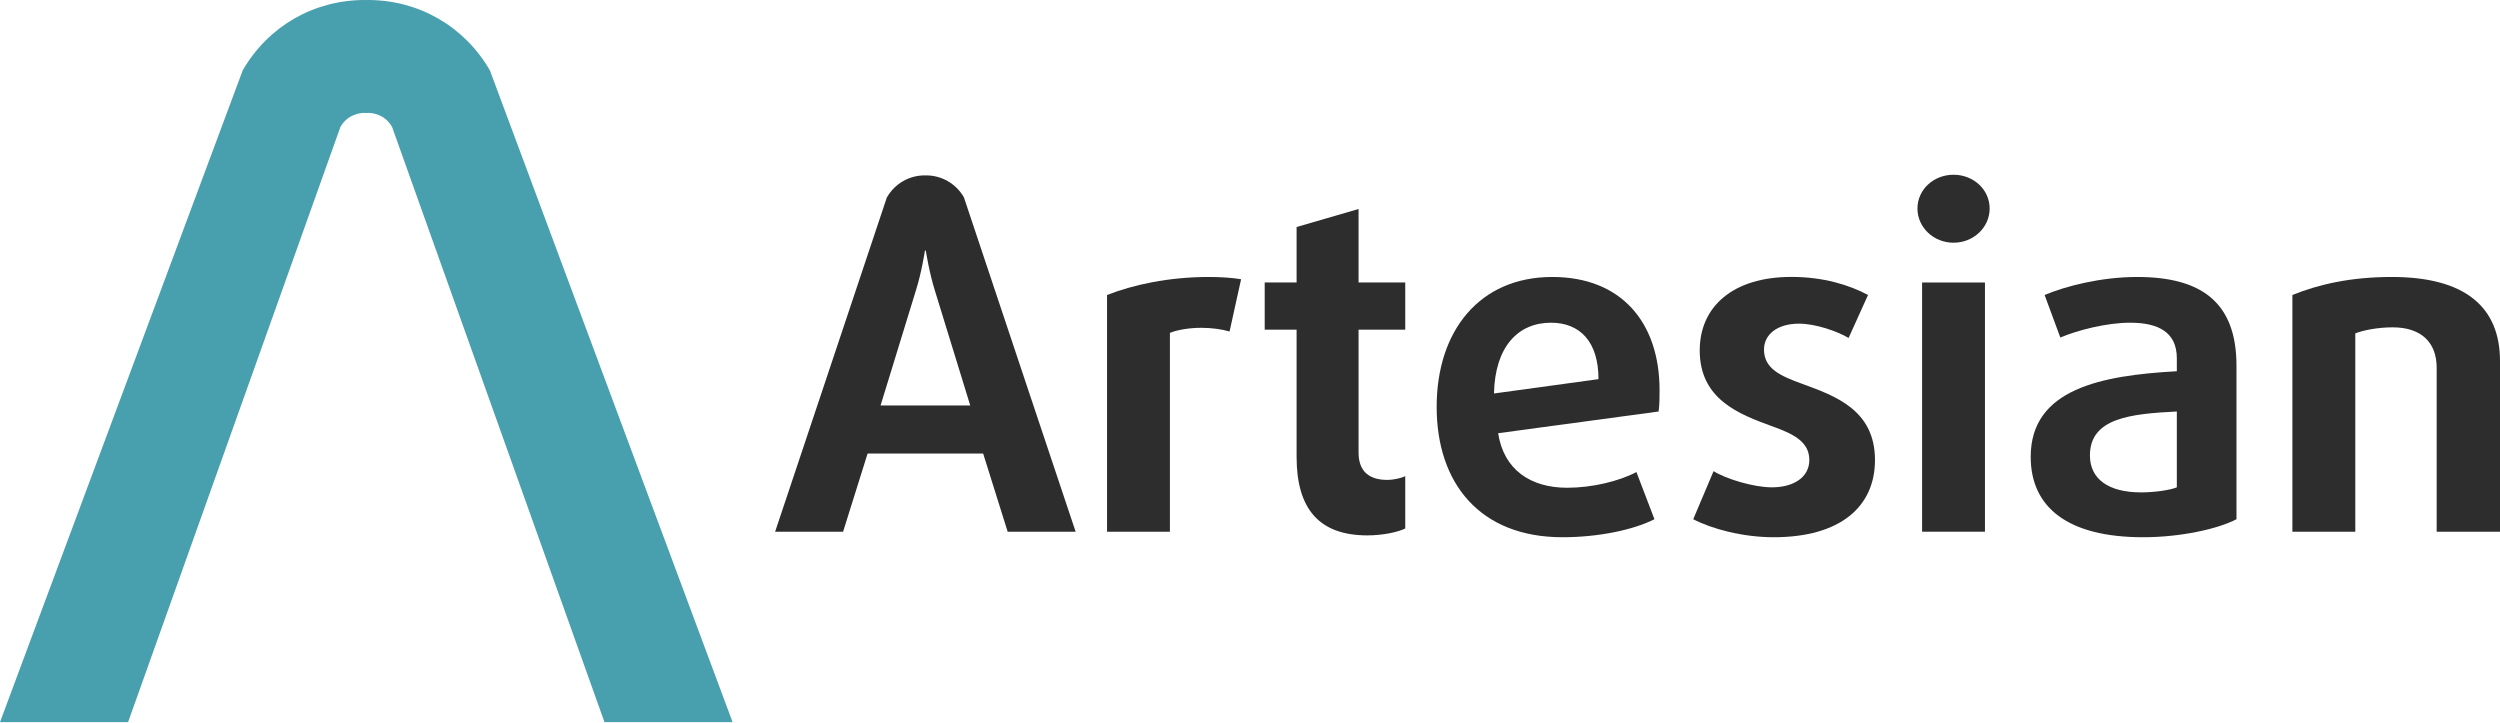
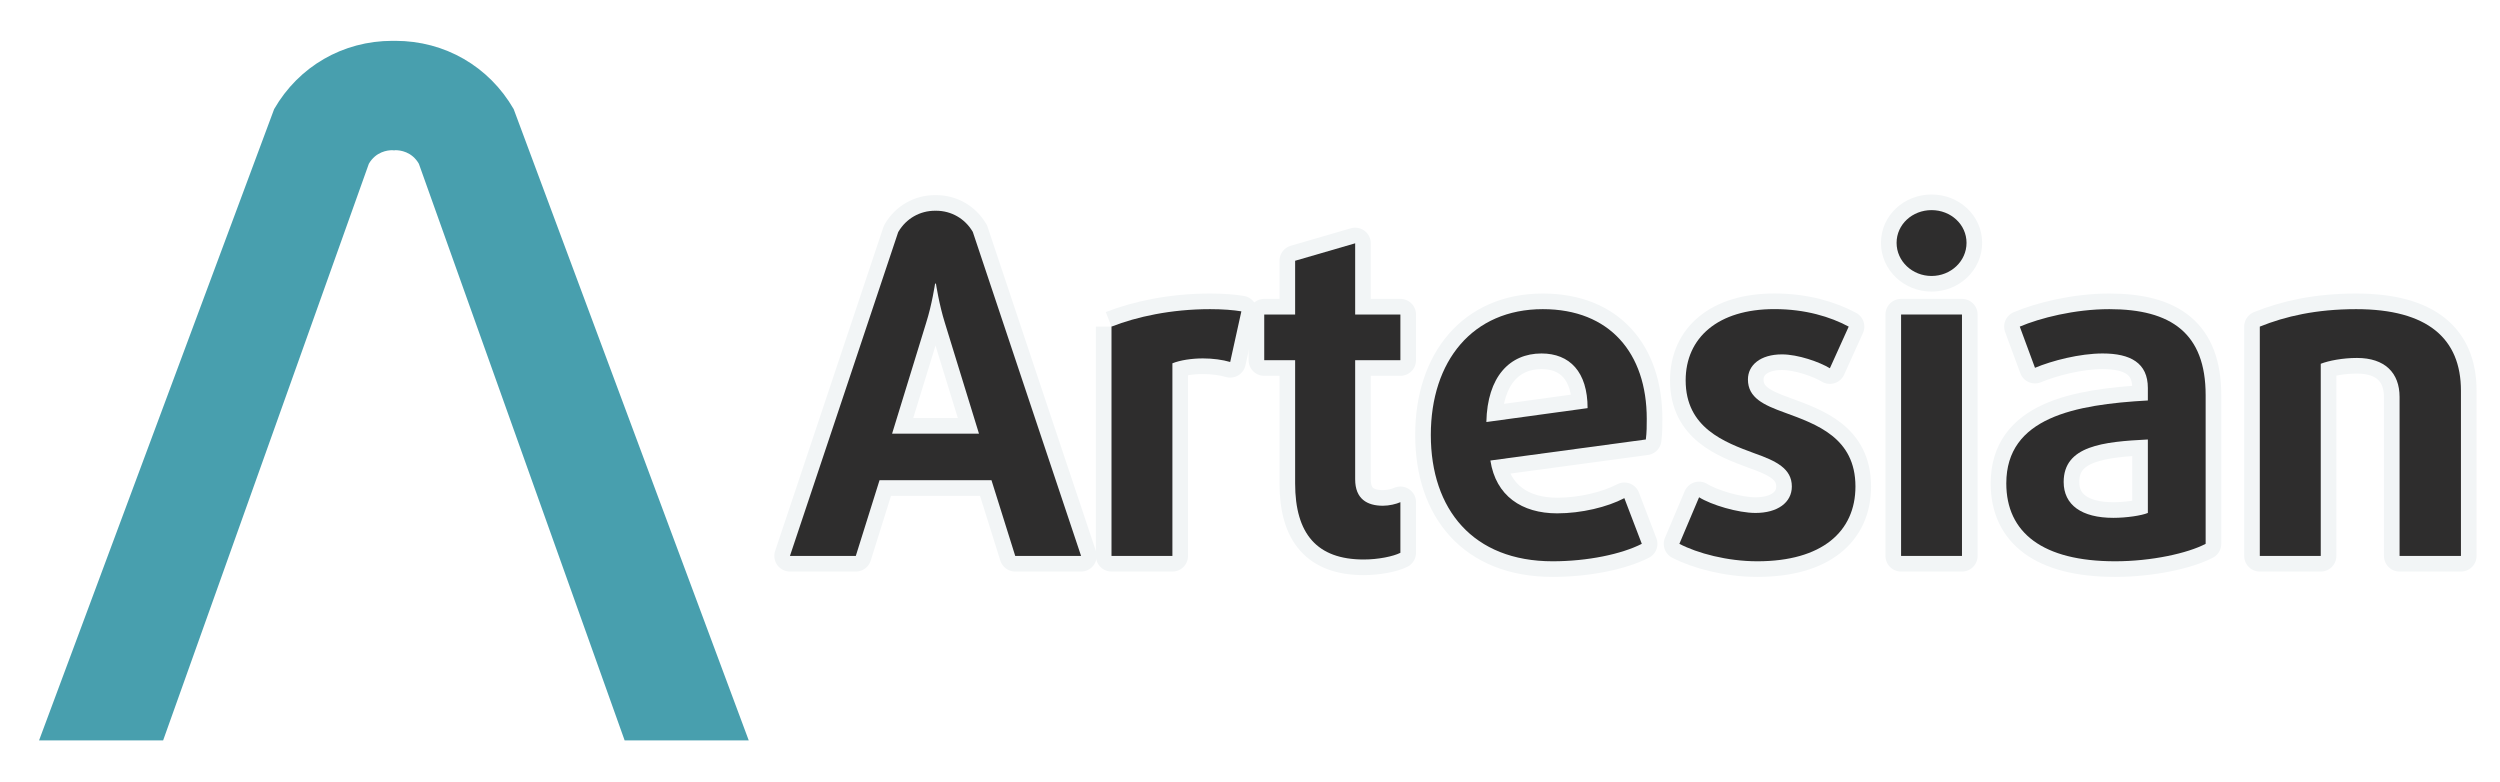
- <svg xmlns="http://www.w3.org/2000/svg" width="185.32" height="53.531" viewBox="328.23 270.516 185.32 53.531">
-   <path fill-rule="nonzero" fill="rgb(28.098%, 62.448%, 68.19%)" fill-opacity="1" d="M 364.547 275.738 C 362.656 272.465 359.273 270.516 355.496 270.516 C 355.457 270.516 355.422 270.52 355.383 270.52 C 355.344 270.52 355.305 270.516 355.266 270.516 C 351.492 270.516 348.105 272.465 346.219 275.738 L 328.23 324.047 L 337.723 324.047 L 353.465 279.922 C 354.008 278.988 354.906 278.883 355.266 278.883 C 355.273 278.883 355.289 278.887 355.301 278.887 L 355.301 278.895 C 355.328 278.895 355.355 278.895 355.383 278.891 C 355.41 278.895 355.434 278.895 355.461 278.895 L 355.461 278.887 C 355.473 278.887 355.488 278.883 355.496 278.883 C 355.859 278.883 356.754 278.988 357.293 279.922 L 373.039 324.047 L 382.535 324.047 Z M 364.547 275.738 " />
-   <path fill-rule="nonzero" fill="rgb(18.085%, 17.583%, 17.656%)" fill-opacity="1" d="M 393.504 300.574 L 396.105 292.109 C 396.555 290.703 396.793 289.094 396.793 289.094 L 396.859 289.094 C 396.859 289.094 397.102 290.703 397.547 292.109 L 400.152 300.574 Z M 404.719 300.223 L 399.676 285.125 C 399.672 285.121 399.672 285.121 399.668 285.117 C 399.074 284.113 398.031 283.516 396.867 283.516 C 396.855 283.516 396.844 283.52 396.828 283.52 C 396.816 283.52 396.809 283.516 396.793 283.516 C 395.629 283.516 394.586 284.113 393.992 285.117 C 393.988 285.125 393.98 285.133 393.973 285.145 L 388.934 300.223 L 385.688 309.93 L 390.727 309.93 L 392.543 304.137 L 401.109 304.137 L 402.926 309.93 L 407.965 309.93 Z M 404.719 300.223 " />
-   <path fill-rule="nonzero" fill="rgb(18.085%, 17.583%, 17.656%)" fill-opacity="1" d="M 410.293 292.383 L 410.293 309.93 L 414.953 309.93 L 414.953 295.191 C 415.539 294.953 416.43 294.816 417.285 294.816 C 418.039 294.816 418.793 294.918 419.375 295.09 L 420.23 291.215 C 419.617 291.113 418.793 291.047 417.832 291.047 C 414.852 291.047 412.215 291.629 410.293 292.383 " />
-   <path fill-rule="nonzero" fill="rgb(18.085%, 17.583%, 17.656%)" fill-opacity="1" d="M 428.938 286.008 L 424.344 287.344 L 424.344 291.457 L 421.98 291.457 L 421.98 294.953 L 424.344 294.953 L 424.344 304.379 C 424.344 308.25 426.023 310.203 429.59 310.203 C 430.719 310.203 431.852 309.965 432.398 309.691 L 432.398 305.816 C 432.09 305.957 431.543 306.09 431.062 306.09 C 429.863 306.09 428.938 305.578 428.938 304.07 L 428.938 294.953 L 432.398 294.953 L 432.398 291.457 L 428.938 291.457 Z M 428.938 286.008 " />
-   <path fill-rule="nonzero" fill="rgb(18.085%, 17.583%, 17.656%)" fill-opacity="1" d="M 438.977 299.684 C 439.047 296.219 440.762 294.438 443.195 294.438 C 445.352 294.438 446.723 295.844 446.723 298.621 Z M 443.297 291.047 C 437.914 291.047 434.727 295.023 434.727 300.676 C 434.727 306.363 437.949 310.34 444.051 310.34 C 446.723 310.34 449.328 309.793 450.871 309.004 L 449.535 305.508 C 448.234 306.195 446.242 306.672 444.395 306.672 C 441.688 306.672 439.699 305.336 439.285 302.629 L 451.18 301.02 C 451.25 300.469 451.25 299.957 451.25 299.441 C 451.25 294.406 448.406 291.047 443.297 291.047 " />
-   <path fill-rule="nonzero" fill="rgb(18.085%, 17.583%, 17.656%)" fill-opacity="1" d="M 461.801 298.961 C 460.191 298.379 458.992 297.832 458.992 296.426 C 458.992 295.328 459.949 294.508 461.594 294.508 C 462.828 294.508 464.473 295.09 465.262 295.57 L 466.703 292.383 C 465.297 291.629 463.379 291.043 461.016 291.043 C 456.695 291.043 454.227 293.238 454.227 296.496 C 454.227 300.129 457.176 301.223 459.504 302.082 C 461.152 302.664 462.352 303.246 462.352 304.617 C 462.352 305.852 461.25 306.641 459.574 306.641 C 458.234 306.641 456.18 306.023 455.254 305.441 L 453.746 309.004 C 455.117 309.723 457.414 310.34 459.711 310.34 C 464.645 310.34 467.219 308.078 467.219 304.617 C 467.219 300.883 464.238 299.855 461.801 298.961 " />
-   <path fill-rule="nonzero" fill="rgb(18.085%, 17.583%, 17.656%)" fill-opacity="1" d="M 473.043 283.469 C 471.57 283.469 470.367 284.566 470.367 285.973 C 470.367 287.379 471.57 288.508 473.043 288.508 C 474.516 288.508 475.719 287.379 475.719 285.973 C 475.719 284.566 474.516 283.469 473.043 283.469 " />
-   <path fill-rule="nonzero" fill="rgb(18.085%, 17.583%, 17.656%)" fill-opacity="1" d="M 470.711 309.93 L 475.371 309.93 L 475.371 291.457 L 470.711 291.457 Z M 470.711 309.93 " />
-   <path fill-rule="nonzero" fill="rgb(18.085%, 17.583%, 17.656%)" fill-opacity="1" d="M 489.594 306.641 C 489.113 306.844 487.949 307.016 486.953 307.016 C 484.52 307.016 483.152 306.023 483.152 304.273 C 483.152 301.5 486.168 301.191 489.594 301.02 Z M 486.648 291.047 C 483.973 291.047 481.336 291.73 479.793 292.383 L 480.957 295.535 C 482.258 294.988 484.387 294.438 486.133 294.438 C 488.258 294.438 489.594 295.16 489.594 297.078 L 489.594 298.035 C 484.008 298.344 478.762 299.34 478.762 304.379 C 478.762 308.148 481.539 310.34 487.094 310.34 C 489.867 310.34 492.645 309.727 494.016 309.004 L 494.016 297.625 C 494.016 292.895 491.379 291.047 486.648 291.047 " />
-   <path fill-rule="nonzero" fill="rgb(18.085%, 17.583%, 17.656%)" fill-opacity="1" d="M 505.531 291.047 C 502.48 291.047 500.113 291.594 498.16 292.383 L 498.16 309.93 L 502.824 309.93 L 502.824 295.227 C 503.438 294.988 504.504 294.781 505.598 294.781 C 507.723 294.781 508.855 295.914 508.855 297.766 L 508.855 309.93 L 513.551 309.93 L 513.551 297.285 C 513.551 293.309 511.012 291.047 505.531 291.047 " />
+ <svg xmlns="http://www.w3.org/2000/svg" width="64" height="20" viewBox="0 0 64 20">
+   <g transform="translate(1 1.045403) scale(0.3345559) translate(-328.2305 -270.5156)">
+     <path stroke="#F2F5F6" stroke-width="2.391" stroke-linejoin="round" fill-rule="nonzero" fill="rgb(18.085%, 17.583%, 17.656%)" fill-opacity="1" d="M 393.504 300.574 L 396.105 292.109 C 396.555 290.703 396.793 289.094 396.793 289.094 L 396.859 289.094 C 396.859 289.094 397.102 290.703 397.547 292.109 L 400.152 300.574 Z M 404.719 300.223 L 399.676 285.125 C 399.672 285.121 399.672 285.121 399.668 285.117 C 399.074 284.113 398.031 283.516 396.867 283.516 C 396.855 283.516 396.844 283.52 396.828 283.52 C 396.816 283.52 396.809 283.516 396.793 283.516 C 395.629 283.516 394.586 284.113 393.992 285.117 C 393.988 285.125 393.98 285.133 393.973 285.145 L 388.934 300.223 L 385.688 309.93 L 390.727 309.93 L 392.543 304.137 L 401.109 304.137 L 402.926 309.93 L 407.965 309.93 Z M 404.719 300.223 " />
+     <path stroke="#F2F5F6" stroke-width="2.391" stroke-linejoin="round" fill-rule="nonzero" fill="rgb(18.085%, 17.583%, 17.656%)" fill-opacity="1" d="M 410.293 292.383 L 410.293 309.93 L 414.953 309.93 L 414.953 295.191 C 415.539 294.953 416.43 294.816 417.285 294.816 C 418.039 294.816 418.793 294.918 419.375 295.09 L 420.23 291.215 C 419.617 291.113 418.793 291.047 417.832 291.047 C 414.852 291.047 412.215 291.629 410.293 292.383 " />
+     <path stroke="#F2F5F6" stroke-width="2.391" stroke-linejoin="round" fill-rule="nonzero" fill="rgb(18.085%, 17.583%, 17.656%)" fill-opacity="1" d="M 428.938 286.008 L 424.344 287.344 L 424.344 291.457 L 421.98 291.457 L 421.98 294.953 L 424.344 294.953 L 424.344 304.379 C 424.344 308.25 426.023 310.203 429.59 310.203 C 430.719 310.203 431.852 309.965 432.398 309.691 L 432.398 305.816 C 432.09 305.957 431.543 306.09 431.062 306.09 C 429.863 306.09 428.938 305.578 428.938 304.07 L 428.938 294.953 L 432.398 294.953 L 432.398 291.457 L 428.938 291.457 Z M 428.938 286.008 " />
+     <path stroke="#F2F5F6" stroke-width="2.391" stroke-linejoin="round" fill-rule="nonzero" fill="rgb(18.085%, 17.583%, 17.656%)" fill-opacity="1" d="M 438.977 299.684 C 439.047 296.219 440.762 294.438 443.195 294.438 C 445.352 294.438 446.723 295.844 446.723 298.621 Z M 443.297 291.047 C 437.914 291.047 434.727 295.023 434.727 300.676 C 434.727 306.363 437.949 310.34 444.051 310.34 C 446.723 310.34 449.328 309.793 450.871 309.004 L 449.535 305.508 C 448.234 306.195 446.242 306.672 444.395 306.672 C 441.688 306.672 439.699 305.336 439.285 302.629 L 451.18 301.02 C 451.25 300.469 451.25 299.957 451.25 299.441 C 451.25 294.406 448.406 291.047 443.297 291.047 " />
+     <path stroke="#F2F5F6" stroke-width="2.391" stroke-linejoin="round" fill-rule="nonzero" fill="rgb(18.085%, 17.583%, 17.656%)" fill-opacity="1" d="M 461.801 298.961 C 460.191 298.379 458.992 297.832 458.992 296.426 C 458.992 295.328 459.949 294.508 461.594 294.508 C 462.828 294.508 464.473 295.09 465.262 295.57 L 466.703 292.383 C 465.297 291.629 463.379 291.043 461.016 291.043 C 456.695 291.043 454.227 293.238 454.227 296.496 C 454.227 300.129 457.176 301.223 459.504 302.082 C 461.152 302.664 462.352 303.246 462.352 304.617 C 462.352 305.852 461.25 306.641 459.574 306.641 C 458.234 306.641 456.18 306.023 455.254 305.441 L 453.746 309.004 C 455.117 309.723 457.414 310.34 459.711 310.34 C 464.645 310.34 467.219 308.078 467.219 304.617 C 467.219 300.883 464.238 299.855 461.801 298.961 " />
+     <path stroke="#F2F5F6" stroke-width="2.391" stroke-linejoin="round" fill-rule="nonzero" fill="rgb(18.085%, 17.583%, 17.656%)" fill-opacity="1" d="M 473.043 283.469 C 471.57 283.469 470.367 284.566 470.367 285.973 C 470.367 287.379 471.57 288.508 473.043 288.508 C 474.516 288.508 475.719 287.379 475.719 285.973 C 475.719 284.566 474.516 283.469 473.043 283.469 " />
+     <path stroke="#F2F5F6" stroke-width="2.391" stroke-linejoin="round" fill-rule="nonzero" fill="rgb(18.085%, 17.583%, 17.656%)" fill-opacity="1" d="M 470.711 309.93 L 475.371 309.93 L 475.371 291.457 L 470.711 291.457 Z M 470.711 309.93 " />
+     <path stroke="#F2F5F6" stroke-width="2.391" stroke-linejoin="round" fill-rule="nonzero" fill="rgb(18.085%, 17.583%, 17.656%)" fill-opacity="1" d="M 489.594 306.641 C 489.113 306.844 487.949 307.016 486.953 307.016 C 484.52 307.016 483.152 306.023 483.152 304.273 C 483.152 301.5 486.168 301.191 489.594 301.02 Z M 486.648 291.047 C 483.973 291.047 481.336 291.73 479.793 292.383 L 480.957 295.535 C 482.258 294.988 484.387 294.438 486.133 294.438 C 488.258 294.438 489.594 295.16 489.594 297.078 L 489.594 298.035 C 484.008 298.344 478.762 299.34 478.762 304.379 C 478.762 308.148 481.539 310.34 487.094 310.34 C 489.867 310.34 492.645 309.727 494.016 309.004 L 494.016 297.625 C 494.016 292.895 491.379 291.047 486.648 291.047 " />
+     <path stroke="#F2F5F6" stroke-width="2.391" stroke-linejoin="round" fill-rule="nonzero" fill="rgb(18.085%, 17.583%, 17.656%)" fill-opacity="1" d="M 505.531 291.047 C 502.48 291.047 500.113 291.594 498.16 292.383 L 498.16 309.93 L 502.824 309.93 L 502.824 295.227 C 503.438 294.988 504.504 294.781 505.598 294.781 C 507.723 294.781 508.855 295.914 508.855 297.766 L 508.855 309.93 L 513.551 309.93 L 513.551 297.285 C 513.551 293.309 511.012 291.047 505.531 291.047 " />
+     <path fill-rule="nonzero" fill="rgb(28.098%, 62.448%, 68.19%)" fill-opacity="1" d="M 364.547 275.738 C 362.656 272.465 359.273 270.516 355.496 270.516 C 355.457 270.516 355.422 270.52 355.383 270.52 C 355.344 270.52 355.305 270.516 355.266 270.516 C 351.492 270.516 348.105 272.465 346.219 275.738 L 328.23 324.047 L 337.723 324.047 L 353.465 279.922 C 354.008 278.988 354.906 278.883 355.266 278.883 C 355.273 278.883 355.289 278.887 355.301 278.887 L 355.301 278.895 C 355.328 278.895 355.355 278.895 355.383 278.891 C 355.41 278.895 355.434 278.895 355.461 278.895 L 355.461 278.887 C 355.473 278.887 355.488 278.883 355.496 278.883 C 355.859 278.883 356.754 278.988 357.293 279.922 L 373.039 324.047 L 382.535 324.047 Z M 364.547 275.738 " />
+     <path fill-rule="nonzero" fill="rgb(18.085%, 17.583%, 17.656%)" fill-opacity="1" d="M 393.504 300.574 L 396.105 292.109 C 396.555 290.703 396.793 289.094 396.793 289.094 L 396.859 289.094 C 396.859 289.094 397.102 290.703 397.547 292.109 L 400.152 300.574 Z M 404.719 300.223 L 399.676 285.125 C 399.672 285.121 399.672 285.121 399.668 285.117 C 399.074 284.113 398.031 283.516 396.867 283.516 C 396.855 283.516 396.844 283.52 396.828 283.52 C 396.816 283.52 396.809 283.516 396.793 283.516 C 395.629 283.516 394.586 284.113 393.992 285.117 C 393.988 285.125 393.98 285.133 393.973 285.145 L 388.934 300.223 L 385.688 309.93 L 390.727 309.93 L 392.543 304.137 L 401.109 304.137 L 402.926 309.93 L 407.965 309.93 Z M 404.719 300.223 " />
+     <path fill-rule="nonzero" fill="rgb(18.085%, 17.583%, 17.656%)" fill-opacity="1" d="M 410.293 292.383 L 410.293 309.93 L 414.953 309.93 L 414.953 295.191 C 415.539 294.953 416.43 294.816 417.285 294.816 C 418.039 294.816 418.793 294.918 419.375 295.09 L 420.23 291.215 C 419.617 291.113 418.793 291.047 417.832 291.047 C 414.852 291.047 412.215 291.629 410.293 292.383 " />
+     <path fill-rule="nonzero" fill="rgb(18.085%, 17.583%, 17.656%)" fill-opacity="1" d="M 428.938 286.008 L 424.344 287.344 L 424.344 291.457 L 421.98 291.457 L 421.98 294.953 L 424.344 294.953 L 424.344 304.379 C 424.344 308.25 426.023 310.203 429.59 310.203 C 430.719 310.203 431.852 309.965 432.398 309.691 L 432.398 305.816 C 432.09 305.957 431.543 306.09 431.062 306.09 C 429.863 306.09 428.938 305.578 428.938 304.07 L 428.938 294.953 L 432.398 294.953 L 432.398 291.457 L 428.938 291.457 Z M 428.938 286.008 " />
+     <path fill-rule="nonzero" fill="rgb(18.085%, 17.583%, 17.656%)" fill-opacity="1" d="M 438.977 299.684 C 439.047 296.219 440.762 294.438 443.195 294.438 C 445.352 294.438 446.723 295.844 446.723 298.621 Z M 443.297 291.047 C 437.914 291.047 434.727 295.023 434.727 300.676 C 434.727 306.363 437.949 310.34 444.051 310.34 C 446.723 310.34 449.328 309.793 450.871 309.004 L 449.535 305.508 C 448.234 306.195 446.242 306.672 444.395 306.672 C 441.688 306.672 439.699 305.336 439.285 302.629 L 451.18 301.02 C 451.25 300.469 451.25 299.957 451.25 299.441 C 451.25 294.406 448.406 291.047 443.297 291.047 " />
+     <path fill-rule="nonzero" fill="rgb(18.085%, 17.583%, 17.656%)" fill-opacity="1" d="M 461.801 298.961 C 460.191 298.379 458.992 297.832 458.992 296.426 C 458.992 295.328 459.949 294.508 461.594 294.508 C 462.828 294.508 464.473 295.09 465.262 295.57 L 466.703 292.383 C 465.297 291.629 463.379 291.043 461.016 291.043 C 456.695 291.043 454.227 293.238 454.227 296.496 C 454.227 300.129 457.176 301.223 459.504 302.082 C 461.152 302.664 462.352 303.246 462.352 304.617 C 462.352 305.852 461.25 306.641 459.574 306.641 C 458.234 306.641 456.18 306.023 455.254 305.441 L 453.746 309.004 C 455.117 309.723 457.414 310.34 459.711 310.34 C 464.645 310.34 467.219 308.078 467.219 304.617 C 467.219 300.883 464.238 299.855 461.801 298.961 " />
+     <path fill-rule="nonzero" fill="rgb(18.085%, 17.583%, 17.656%)" fill-opacity="1" d="M 473.043 283.469 C 471.57 283.469 470.367 284.566 470.367 285.973 C 470.367 287.379 471.57 288.508 473.043 288.508 C 474.516 288.508 475.719 287.379 475.719 285.973 C 475.719 284.566 474.516 283.469 473.043 283.469 " />
+     <path fill-rule="nonzero" fill="rgb(18.085%, 17.583%, 17.656%)" fill-opacity="1" d="M 470.711 309.93 L 475.371 309.93 L 475.371 291.457 L 470.711 291.457 Z M 470.711 309.93 " />
+     <path fill-rule="nonzero" fill="rgb(18.085%, 17.583%, 17.656%)" fill-opacity="1" d="M 489.594 306.641 C 489.113 306.844 487.949 307.016 486.953 307.016 C 484.52 307.016 483.152 306.023 483.152 304.273 C 483.152 301.5 486.168 301.191 489.594 301.02 Z M 486.648 291.047 C 483.973 291.047 481.336 291.73 479.793 292.383 L 480.957 295.535 C 482.258 294.988 484.387 294.438 486.133 294.438 C 488.258 294.438 489.594 295.16 489.594 297.078 L 489.594 298.035 C 484.008 298.344 478.762 299.34 478.762 304.379 C 478.762 308.148 481.539 310.34 487.094 310.34 C 489.867 310.34 492.645 309.727 494.016 309.004 L 494.016 297.625 C 494.016 292.895 491.379 291.047 486.648 291.047 " />
+     <path fill-rule="nonzero" fill="rgb(18.085%, 17.583%, 17.656%)" fill-opacity="1" d="M 505.531 291.047 C 502.48 291.047 500.113 291.594 498.16 292.383 L 498.16 309.93 L 502.824 309.93 L 502.824 295.227 C 503.438 294.988 504.504 294.781 505.598 294.781 C 507.723 294.781 508.855 295.914 508.855 297.766 L 508.855 309.93 L 513.551 309.93 L 513.551 297.285 C 513.551 293.309 511.012 291.047 505.531 291.047 " />
+   </g>
</svg>
